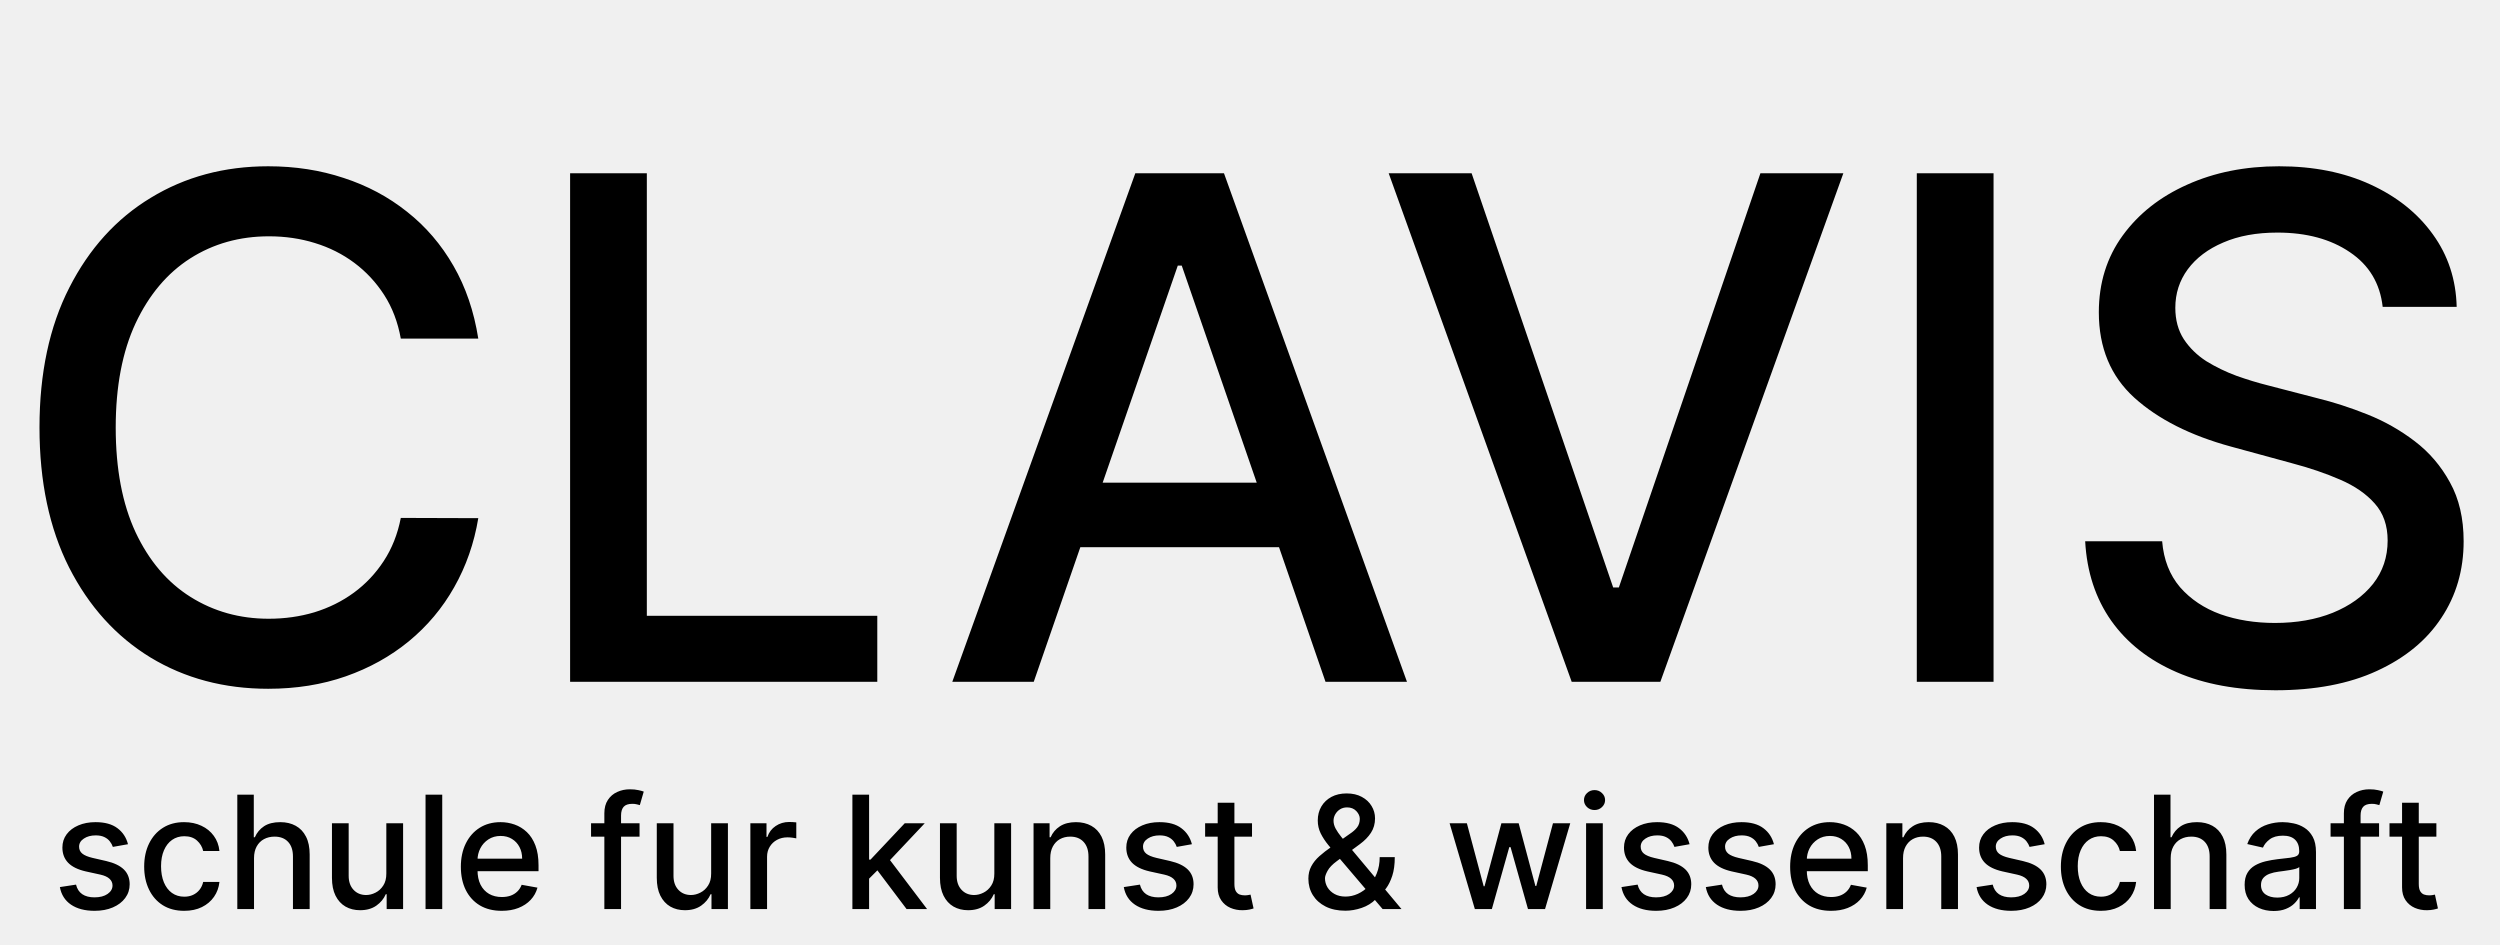
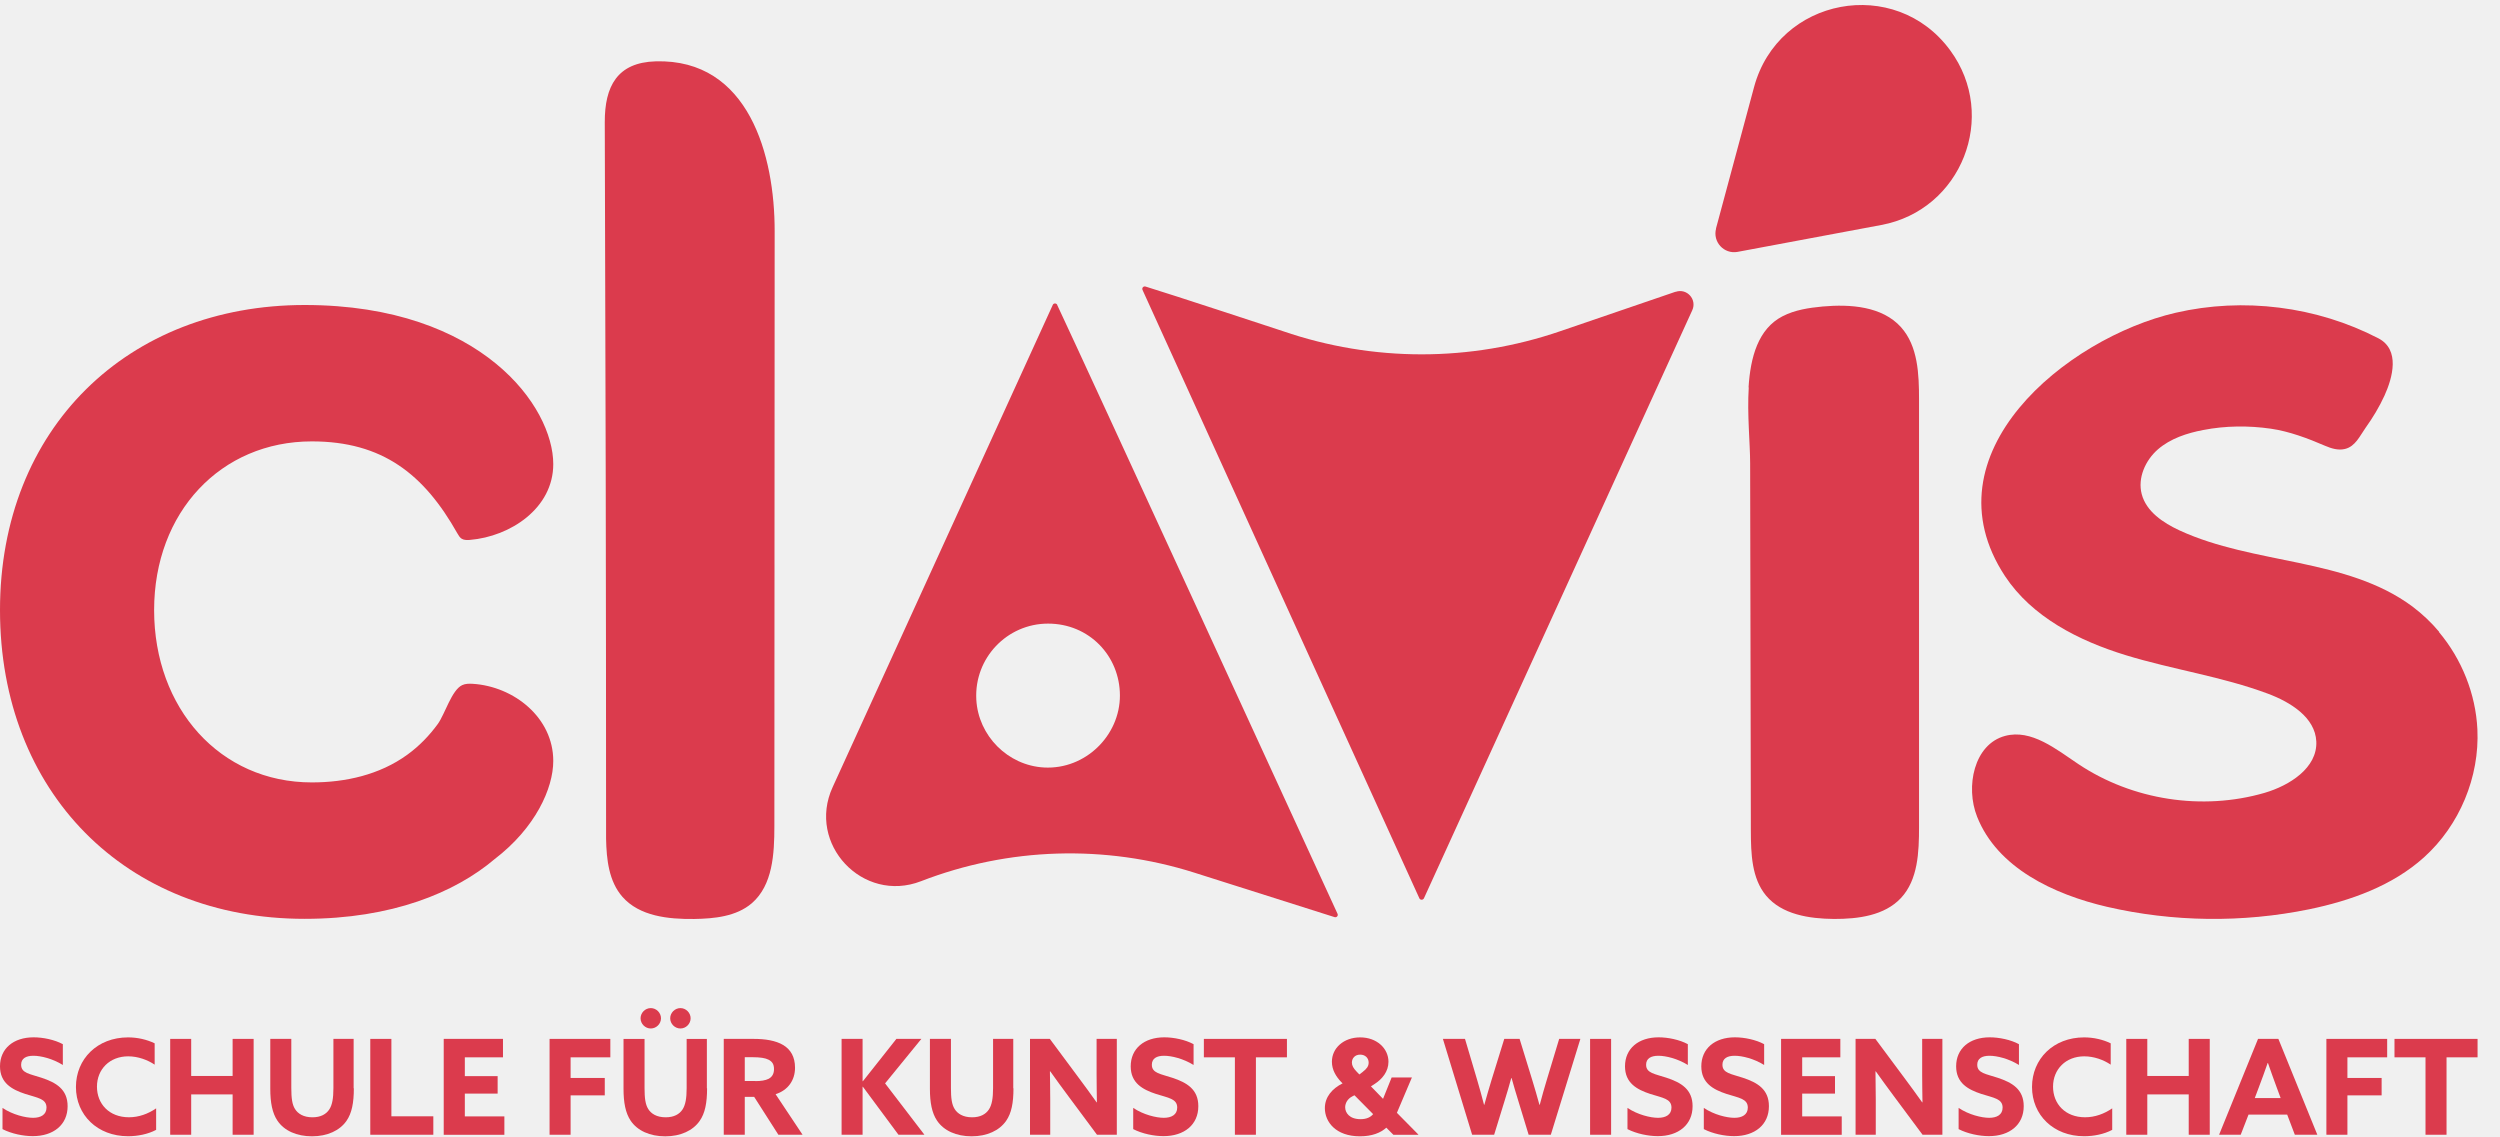
- <svg xmlns="http://www.w3.org/2000/svg" width="143" height="54" viewBox="0 0 143 54" fill="none">
-   <path d="M27.358 19.369H22.926C22.756 18.422 22.438 17.589 21.974 16.869C21.51 16.15 20.942 15.539 20.27 15.037C19.598 14.535 18.845 14.156 18.011 13.901C17.188 13.645 16.312 13.517 15.383 13.517C13.707 13.517 12.206 13.938 10.881 14.781C9.564 15.624 8.523 16.86 7.756 18.489C6.998 20.117 6.619 22.106 6.619 24.454C6.619 26.822 6.998 28.82 7.756 30.449C8.523 32.078 9.569 33.309 10.895 34.142C12.221 34.975 13.712 35.392 15.369 35.392C16.288 35.392 17.159 35.269 17.983 35.023C18.816 34.767 19.569 34.393 20.241 33.901C20.914 33.408 21.482 32.807 21.946 32.097C22.419 31.377 22.746 30.553 22.926 29.625L27.358 29.639C27.121 31.069 26.662 32.385 25.98 33.588C25.308 34.781 24.441 35.813 23.381 36.685C22.329 37.546 21.127 38.214 19.773 38.688C18.419 39.161 16.941 39.398 15.341 39.398C12.822 39.398 10.578 38.801 8.608 37.608C6.638 36.405 5.085 34.687 3.949 32.452C2.822 30.217 2.259 27.551 2.259 24.454C2.259 21.349 2.827 18.683 3.963 16.457C5.099 14.223 6.652 12.508 8.622 11.315C10.592 10.113 12.831 9.511 15.341 9.511C16.884 9.511 18.324 9.734 19.659 10.179C21.004 10.615 22.211 11.258 23.281 12.111C24.351 12.954 25.237 13.986 25.938 15.207C26.638 16.419 27.112 17.807 27.358 19.369ZM32.61 39V9.909H36.999V35.222H50.181V39H32.61ZM59.13 39H54.471L64.94 9.909H70.011L80.479 39H75.82L67.596 15.193H67.369L59.13 39ZM59.911 27.608H75.025V31.301H59.911V27.608ZM84.176 9.909L92.273 33.602H92.599L100.696 9.909H105.44L94.972 39H89.901L79.432 9.909H84.176ZM114.031 9.909V39H109.641V9.909H114.031ZM136.289 17.551C136.138 16.206 135.513 15.165 134.414 14.426C133.316 13.678 131.933 13.304 130.266 13.304C129.073 13.304 128.041 13.493 127.17 13.872C126.299 14.242 125.621 14.753 125.138 15.406C124.665 16.05 124.428 16.784 124.428 17.608C124.428 18.299 124.589 18.896 124.911 19.398C125.243 19.9 125.674 20.321 126.204 20.662C126.744 20.993 127.321 21.273 127.937 21.5C128.552 21.718 129.144 21.898 129.712 22.04L132.553 22.778C133.481 23.006 134.433 23.313 135.408 23.702C136.384 24.09 137.288 24.601 138.121 25.236C138.955 25.87 139.627 26.656 140.138 27.594C140.659 28.531 140.92 29.653 140.92 30.96C140.92 32.608 140.494 34.071 139.641 35.349C138.799 36.628 137.572 37.636 135.962 38.375C134.362 39.114 132.425 39.483 130.153 39.483C127.975 39.483 126.09 39.137 124.499 38.446C122.908 37.755 121.663 36.775 120.763 35.506C119.864 34.227 119.367 32.712 119.272 30.96H123.675C123.761 32.011 124.102 32.887 124.698 33.588C125.304 34.279 126.076 34.795 127.013 35.136C127.96 35.468 128.997 35.633 130.124 35.633C131.365 35.633 132.468 35.439 133.434 35.051C134.409 34.653 135.176 34.104 135.735 33.403C136.294 32.693 136.573 31.865 136.573 30.918C136.573 30.056 136.327 29.35 135.835 28.801C135.352 28.252 134.693 27.797 133.86 27.438C133.036 27.078 132.103 26.76 131.062 26.486L127.624 25.548C125.295 24.914 123.448 23.981 122.085 22.75C120.73 21.519 120.053 19.89 120.053 17.864C120.053 16.188 120.508 14.724 121.417 13.474C122.326 12.224 123.557 11.254 125.11 10.562C126.663 9.862 128.415 9.511 130.366 9.511C132.335 9.511 134.073 9.857 135.579 10.548C137.094 11.24 138.287 12.191 139.158 13.403C140.03 14.606 140.484 15.989 140.522 17.551H136.289Z" fill="black" />
-   <path d="M7.321 48.289L6.455 48.443C6.419 48.332 6.361 48.227 6.282 48.126C6.206 48.026 6.101 47.944 5.969 47.88C5.837 47.816 5.672 47.784 5.474 47.784C5.203 47.784 4.977 47.845 4.796 47.967C4.615 48.086 4.524 48.24 4.524 48.43C4.524 48.594 4.585 48.726 4.707 48.826C4.828 48.926 5.024 49.008 5.295 49.072L6.075 49.251C6.526 49.356 6.863 49.517 7.085 49.734C7.306 49.951 7.417 50.234 7.417 50.581C7.417 50.875 7.332 51.137 7.161 51.367C6.993 51.595 6.757 51.774 6.455 51.904C6.154 52.034 5.806 52.099 5.41 52.099C4.86 52.099 4.412 51.982 4.064 51.748C3.717 51.511 3.504 51.175 3.425 50.741L4.349 50.6C4.406 50.841 4.524 51.023 4.703 51.147C4.882 51.268 5.116 51.329 5.403 51.329C5.717 51.329 5.967 51.264 6.154 51.134C6.342 51.002 6.436 50.841 6.436 50.651C6.436 50.498 6.378 50.369 6.263 50.265C6.15 50.16 5.977 50.081 5.742 50.028L4.911 49.846C4.453 49.742 4.114 49.575 3.895 49.347C3.678 49.119 3.569 48.831 3.569 48.481C3.569 48.191 3.65 47.938 3.812 47.721C3.974 47.503 4.197 47.334 4.483 47.212C4.768 47.089 5.096 47.027 5.464 47.027C5.995 47.027 6.412 47.142 6.717 47.372C7.022 47.6 7.223 47.906 7.321 48.289ZM10.535 52.099C10.06 52.099 9.651 51.992 9.308 51.776C8.967 51.559 8.705 51.26 8.522 50.878C8.339 50.497 8.247 50.06 8.247 49.568C8.247 49.069 8.341 48.629 8.528 48.248C8.716 47.864 8.98 47.565 9.321 47.35C9.662 47.135 10.063 47.027 10.526 47.027C10.899 47.027 11.231 47.096 11.523 47.235C11.815 47.371 12.05 47.563 12.229 47.81C12.41 48.057 12.518 48.346 12.552 48.676H11.622C11.571 48.446 11.454 48.248 11.271 48.082C11.089 47.916 10.847 47.832 10.542 47.832C10.275 47.832 10.042 47.903 9.842 48.043C9.644 48.182 9.489 48.38 9.378 48.638C9.268 48.894 9.212 49.196 9.212 49.545C9.212 49.903 9.267 50.212 9.375 50.472C9.484 50.732 9.637 50.934 9.835 51.076C10.036 51.219 10.271 51.291 10.542 51.291C10.723 51.291 10.887 51.258 11.034 51.191C11.183 51.123 11.308 51.026 11.408 50.901C11.51 50.775 11.582 50.624 11.622 50.447H12.552C12.518 50.764 12.415 51.048 12.242 51.297C12.069 51.546 11.838 51.742 11.549 51.885C11.261 52.028 10.923 52.099 10.535 52.099ZM14.53 49.085V52H13.574V45.455H14.517V47.89H14.578C14.693 47.626 14.868 47.416 15.105 47.26C15.341 47.105 15.65 47.027 16.032 47.027C16.368 47.027 16.663 47.096 16.914 47.235C17.167 47.373 17.363 47.58 17.502 47.855C17.643 48.127 17.713 48.468 17.713 48.877V52H16.757V48.992C16.757 48.633 16.665 48.353 16.479 48.155C16.294 47.955 16.036 47.855 15.706 47.855C15.48 47.855 15.277 47.903 15.098 47.999C14.922 48.094 14.782 48.235 14.68 48.42C14.58 48.604 14.53 48.825 14.53 49.085ZM22.098 49.964V47.091H23.057V52H22.117V51.15H22.066C21.953 51.412 21.772 51.63 21.523 51.805C21.275 51.978 20.968 52.064 20.599 52.064C20.284 52.064 20.004 51.995 19.762 51.856C19.521 51.716 19.331 51.508 19.193 51.233C19.056 50.958 18.988 50.618 18.988 50.213V47.091H19.944V50.098C19.944 50.433 20.036 50.699 20.222 50.897C20.407 51.096 20.648 51.195 20.944 51.195C21.123 51.195 21.301 51.15 21.478 51.06C21.657 50.971 21.805 50.836 21.922 50.654C22.041 50.473 22.1 50.243 22.098 49.964ZM25.296 45.455V52H24.341V45.455H25.296ZM28.698 52.099C28.214 52.099 27.797 51.996 27.448 51.789C27.101 51.58 26.832 51.287 26.643 50.91C26.455 50.531 26.361 50.087 26.361 49.577C26.361 49.075 26.455 48.631 26.643 48.248C26.832 47.864 27.096 47.565 27.435 47.35C27.776 47.135 28.174 47.027 28.631 47.027C28.907 47.027 29.176 47.073 29.436 47.164C29.696 47.256 29.929 47.4 30.136 47.596C30.343 47.792 30.506 48.047 30.625 48.36C30.744 48.671 30.804 49.049 30.804 49.494V49.833H26.901V49.117H29.867C29.867 48.866 29.816 48.643 29.714 48.449C29.612 48.253 29.468 48.099 29.282 47.986C29.099 47.873 28.884 47.816 28.637 47.816C28.368 47.816 28.134 47.883 27.934 48.015C27.736 48.145 27.582 48.315 27.474 48.526C27.367 48.735 27.314 48.962 27.314 49.207V49.766C27.314 50.094 27.371 50.373 27.486 50.603C27.604 50.834 27.767 51.009 27.975 51.131C28.184 51.25 28.428 51.31 28.707 51.31C28.888 51.31 29.053 51.284 29.203 51.233C29.352 51.18 29.481 51.101 29.589 50.996C29.698 50.892 29.781 50.763 29.839 50.61L30.743 50.773C30.671 51.039 30.541 51.272 30.353 51.473C30.168 51.671 29.934 51.825 29.653 51.936C29.374 52.045 29.056 52.099 28.698 52.099ZM36.582 47.091V47.858H33.808V47.091H36.582ZM34.569 52V46.522C34.569 46.215 34.636 45.961 34.77 45.758C34.904 45.554 35.082 45.401 35.304 45.301C35.525 45.199 35.766 45.148 36.026 45.148C36.218 45.148 36.382 45.164 36.518 45.196C36.655 45.225 36.756 45.253 36.822 45.279L36.598 46.052C36.553 46.039 36.496 46.025 36.426 46.008C36.355 45.988 36.27 45.979 36.17 45.979C35.938 45.979 35.772 46.036 35.671 46.151C35.573 46.266 35.524 46.432 35.524 46.65V52H34.569ZM40.678 49.964V47.091H41.637V52H40.697V51.15H40.646C40.533 51.412 40.352 51.63 40.103 51.805C39.855 51.978 39.548 52.064 39.179 52.064C38.864 52.064 38.584 51.995 38.342 51.856C38.101 51.716 37.911 51.508 37.773 51.233C37.636 50.958 37.568 50.618 37.568 50.213V47.091H38.524V50.098C38.524 50.433 38.617 50.699 38.802 50.897C38.987 51.096 39.228 51.195 39.524 51.195C39.703 51.195 39.881 51.15 40.058 51.06C40.237 50.971 40.385 50.836 40.502 50.654C40.621 50.473 40.68 50.243 40.678 49.964ZM42.921 52V47.091H43.844V47.871H43.895C43.985 47.606 44.143 47.399 44.368 47.248C44.596 47.094 44.854 47.017 45.142 47.017C45.202 47.017 45.272 47.02 45.353 47.024C45.436 47.028 45.501 47.033 45.548 47.04V47.954C45.51 47.943 45.441 47.931 45.343 47.919C45.245 47.904 45.147 47.896 45.049 47.896C44.823 47.896 44.622 47.944 44.445 48.04C44.27 48.134 44.132 48.265 44.03 48.433C43.928 48.599 43.876 48.789 43.876 49.002V52H42.921ZM49.636 50.335L49.629 49.168H49.795L51.751 47.091H52.895L50.665 49.456H50.514L49.636 50.335ZM48.757 52V45.455H49.712V52H48.757ZM51.857 52L50.099 49.667L50.757 48.999L53.03 52H51.857ZM56.876 49.964V47.091H57.835V52H56.895V51.15H56.844C56.731 51.412 56.55 51.63 56.301 51.805C56.054 51.978 55.746 52.064 55.377 52.064C55.062 52.064 54.783 51.995 54.54 51.856C54.299 51.716 54.109 51.508 53.971 51.233C53.835 50.958 53.766 50.618 53.766 50.213V47.091H54.722V50.098C54.722 50.433 54.815 50.699 55 50.897C55.185 51.096 55.426 51.195 55.722 51.195C55.901 51.195 56.079 51.15 56.256 51.06C56.435 50.971 56.583 50.836 56.7 50.654C56.82 50.473 56.878 50.243 56.876 49.964ZM60.075 49.085V52H59.119V47.091H60.036V47.89H60.097C60.21 47.63 60.387 47.421 60.627 47.264C60.87 47.106 61.176 47.027 61.545 47.027C61.879 47.027 62.172 47.097 62.424 47.238C62.675 47.376 62.87 47.583 63.008 47.858C63.147 48.133 63.216 48.473 63.216 48.877V52H62.261V48.992C62.261 48.637 62.168 48.359 61.983 48.158C61.797 47.956 61.543 47.855 61.219 47.855C60.997 47.855 60.8 47.903 60.627 47.999C60.457 48.094 60.322 48.235 60.222 48.42C60.124 48.604 60.075 48.825 60.075 49.085ZM68.177 48.289L67.31 48.443C67.274 48.332 67.217 48.227 67.138 48.126C67.061 48.026 66.957 47.944 66.825 47.88C66.692 47.816 66.527 47.784 66.329 47.784C66.059 47.784 65.833 47.845 65.652 47.967C65.471 48.086 65.38 48.24 65.38 48.43C65.38 48.594 65.441 48.726 65.562 48.826C65.684 48.926 65.88 49.008 66.15 49.072L66.93 49.251C67.382 49.356 67.718 49.517 67.94 49.734C68.162 49.951 68.272 50.234 68.272 50.581C68.272 50.875 68.187 51.137 68.017 51.367C67.848 51.595 67.613 51.774 67.31 51.904C67.01 52.034 66.662 52.099 66.265 52.099C65.716 52.099 65.267 51.982 64.92 51.748C64.572 51.511 64.359 51.175 64.281 50.741L65.204 50.6C65.262 50.841 65.38 51.023 65.559 51.147C65.738 51.268 65.971 51.329 66.259 51.329C66.572 51.329 66.822 51.264 67.01 51.134C67.197 51.002 67.291 50.841 67.291 50.651C67.291 50.498 67.234 50.369 67.119 50.265C67.006 50.16 66.832 50.081 66.598 50.028L65.767 49.846C65.309 49.742 64.97 49.575 64.75 49.347C64.533 49.119 64.424 48.831 64.424 48.481C64.424 48.191 64.505 47.938 64.667 47.721C64.829 47.503 65.053 47.334 65.338 47.212C65.624 47.089 65.951 47.027 66.32 47.027C66.85 47.027 67.268 47.142 67.572 47.372C67.877 47.6 68.079 47.906 68.177 48.289ZM71.615 47.091V47.858H68.933V47.091H71.615ZM69.652 45.915H70.608V50.559C70.608 50.744 70.636 50.883 70.691 50.977C70.746 51.069 70.818 51.132 70.905 51.166C70.995 51.198 71.091 51.214 71.196 51.214C71.273 51.214 71.34 51.209 71.397 51.198C71.455 51.187 71.5 51.179 71.531 51.172L71.704 51.962C71.649 51.983 71.57 52.004 71.468 52.026C71.365 52.049 71.237 52.062 71.084 52.064C70.833 52.068 70.598 52.023 70.381 51.93C70.164 51.836 69.988 51.691 69.854 51.495C69.719 51.299 69.652 51.053 69.652 50.757V45.915ZM76.958 52.093C76.519 52.093 76.141 52.013 75.824 51.853C75.508 51.693 75.266 51.476 75.095 51.201C74.925 50.924 74.839 50.611 74.839 50.261C74.839 49.995 74.895 49.758 75.006 49.552C75.116 49.343 75.271 49.15 75.469 48.973C75.667 48.797 75.896 48.619 76.156 48.44L77.211 47.695C77.39 47.578 77.529 47.454 77.629 47.324C77.73 47.192 77.78 47.029 77.78 46.835C77.78 46.682 77.714 46.535 77.582 46.394C77.45 46.254 77.273 46.183 77.051 46.183C76.898 46.183 76.762 46.221 76.645 46.295C76.53 46.37 76.439 46.466 76.374 46.583C76.31 46.698 76.278 46.819 76.278 46.947C76.278 47.096 76.318 47.246 76.399 47.398C76.482 47.549 76.589 47.706 76.719 47.867C76.849 48.027 76.985 48.194 77.128 48.366L80.167 52H79.087L76.572 49.044C76.361 48.794 76.165 48.56 75.984 48.341C75.802 48.119 75.656 47.895 75.543 47.669C75.432 47.441 75.376 47.195 75.376 46.931C75.376 46.631 75.445 46.364 75.581 46.132C75.719 45.898 75.912 45.715 76.159 45.582C76.406 45.45 76.696 45.384 77.029 45.384C77.365 45.384 77.654 45.45 77.895 45.582C78.138 45.712 78.324 45.886 78.454 46.103C78.586 46.319 78.652 46.554 78.652 46.81C78.652 47.121 78.575 47.396 78.419 47.634C78.266 47.871 78.053 48.088 77.783 48.286L76.469 49.255C76.214 49.442 76.036 49.627 75.936 49.811C75.838 49.992 75.789 50.133 75.789 50.236C75.789 50.423 75.837 50.597 75.932 50.757C76.031 50.916 76.167 51.044 76.341 51.14C76.518 51.236 76.725 51.284 76.962 51.284C77.204 51.284 77.441 51.232 77.671 51.127C77.903 51.021 78.113 50.869 78.301 50.67C78.49 50.472 78.641 50.235 78.751 49.958C78.862 49.681 78.918 49.371 78.918 49.028H79.781C79.781 49.45 79.733 49.806 79.637 50.098C79.541 50.388 79.425 50.625 79.288 50.808C79.154 50.989 79.027 51.131 78.908 51.233C78.87 51.267 78.833 51.301 78.799 51.335C78.765 51.369 78.729 51.403 78.691 51.438C78.469 51.661 78.201 51.826 77.885 51.933C77.572 52.039 77.263 52.093 76.958 52.093ZM84.362 52L82.917 47.091H83.905L84.867 50.696H84.915L85.88 47.091H86.868L87.826 50.68H87.874L88.83 47.091H89.818L88.376 52H87.401L86.404 48.456H86.331L85.334 52H84.362ZM90.724 52V47.091H91.68V52H90.724ZM91.207 46.334C91.041 46.334 90.898 46.278 90.779 46.167C90.662 46.054 90.603 45.92 90.603 45.765C90.603 45.607 90.662 45.473 90.779 45.362C90.898 45.249 91.041 45.193 91.207 45.193C91.373 45.193 91.515 45.249 91.632 45.362C91.751 45.473 91.811 45.607 91.811 45.765C91.811 45.92 91.751 46.054 91.632 46.167C91.515 46.278 91.373 46.334 91.207 46.334ZM96.644 48.289L95.778 48.443C95.742 48.332 95.684 48.227 95.606 48.126C95.529 48.026 95.424 47.944 95.292 47.88C95.16 47.816 94.995 47.784 94.797 47.784C94.526 47.784 94.3 47.845 94.119 47.967C93.938 48.086 93.848 48.24 93.848 48.43C93.848 48.594 93.909 48.726 94.03 48.826C94.151 48.926 94.347 49.008 94.618 49.072L95.398 49.251C95.85 49.356 96.186 49.517 96.408 49.734C96.629 49.951 96.74 50.234 96.74 50.581C96.74 50.875 96.655 51.137 96.484 51.367C96.316 51.595 96.081 51.774 95.778 51.904C95.478 52.034 95.129 52.099 94.733 52.099C94.183 52.099 93.735 51.982 93.388 51.748C93.04 51.511 92.827 51.175 92.748 50.741L93.672 50.6C93.73 50.841 93.848 51.023 94.027 51.147C94.206 51.268 94.439 51.329 94.727 51.329C95.04 51.329 95.29 51.264 95.478 51.134C95.665 51.002 95.759 50.841 95.759 50.651C95.759 50.498 95.701 50.369 95.586 50.265C95.474 50.16 95.3 50.081 95.065 50.028L94.234 49.846C93.776 49.742 93.438 49.575 93.218 49.347C93.001 49.119 92.892 48.831 92.892 48.481C92.892 48.191 92.973 47.938 93.135 47.721C93.297 47.503 93.521 47.334 93.806 47.212C94.092 47.089 94.419 47.027 94.787 47.027C95.318 47.027 95.736 47.142 96.04 47.372C96.345 47.6 96.546 47.906 96.644 48.289ZM101.469 48.289L100.603 48.443C100.567 48.332 100.51 48.227 100.431 48.126C100.354 48.026 100.25 47.944 100.118 47.88C99.985 47.816 99.82 47.784 99.622 47.784C99.352 47.784 99.126 47.845 98.945 47.967C98.763 48.086 98.673 48.24 98.673 48.43C98.673 48.594 98.734 48.726 98.855 48.826C98.977 48.926 99.173 49.008 99.443 49.072L100.223 49.251C100.675 49.356 101.011 49.517 101.233 49.734C101.455 49.951 101.565 50.234 101.565 50.581C101.565 50.875 101.48 51.137 101.31 51.367C101.141 51.595 100.906 51.774 100.603 51.904C100.303 52.034 99.954 52.099 99.558 52.099C99.008 52.099 98.56 51.982 98.213 51.748C97.865 51.511 97.652 51.175 97.573 50.741L98.497 50.6C98.555 50.841 98.673 51.023 98.852 51.147C99.031 51.268 99.264 51.329 99.552 51.329C99.865 51.329 100.115 51.264 100.303 51.134C100.49 51.002 100.584 50.841 100.584 50.651C100.584 50.498 100.527 50.369 100.412 50.265C100.299 50.16 100.125 50.081 99.891 50.028L99.06 49.846C98.602 49.742 98.263 49.575 98.043 49.347C97.826 49.119 97.717 48.831 97.717 48.481C97.717 48.191 97.798 47.938 97.96 47.721C98.122 47.503 98.346 47.334 98.631 47.212C98.917 47.089 99.244 47.027 99.613 47.027C100.143 47.027 100.561 47.142 100.865 47.372C101.17 47.6 101.371 47.906 101.469 48.289ZM104.732 52.099C104.248 52.099 103.832 51.996 103.482 51.789C103.135 51.58 102.866 51.287 102.677 50.91C102.489 50.531 102.396 50.087 102.396 49.577C102.396 49.075 102.489 48.631 102.677 48.248C102.866 47.864 103.131 47.565 103.469 47.35C103.81 47.135 104.209 47.027 104.665 47.027C104.942 47.027 105.21 47.073 105.47 47.164C105.73 47.256 105.963 47.4 106.17 47.596C106.377 47.792 106.54 48.047 106.659 48.36C106.778 48.671 106.838 49.049 106.838 49.494V49.833H102.936V49.117H105.902C105.902 48.866 105.85 48.643 105.748 48.449C105.646 48.253 105.502 48.099 105.317 47.986C105.133 47.873 104.918 47.816 104.671 47.816C104.403 47.816 104.168 47.883 103.968 48.015C103.77 48.145 103.616 48.315 103.508 48.526C103.401 48.735 103.348 48.962 103.348 49.207V49.766C103.348 50.094 103.405 50.373 103.521 50.603C103.638 50.834 103.801 51.009 104.009 51.131C104.218 51.25 104.462 51.31 104.741 51.31C104.922 51.31 105.088 51.284 105.237 51.233C105.386 51.18 105.515 51.101 105.623 50.996C105.732 50.892 105.815 50.763 105.873 50.61L106.777 50.773C106.705 51.039 106.575 51.272 106.387 51.473C106.202 51.671 105.969 51.825 105.687 51.936C105.408 52.045 105.09 52.099 104.732 52.099ZM108.854 49.085V52H107.898V47.091H108.816V47.89H108.876C108.989 47.63 109.166 47.421 109.407 47.264C109.65 47.106 109.955 47.027 110.324 47.027C110.659 47.027 110.952 47.097 111.203 47.238C111.454 47.376 111.649 47.583 111.788 47.858C111.926 48.133 111.996 48.473 111.996 48.877V52H111.04V48.992C111.04 48.637 110.947 48.359 110.762 48.158C110.577 47.956 110.322 47.855 109.998 47.855C109.776 47.855 109.579 47.903 109.407 47.999C109.236 48.094 109.101 48.235 109.001 48.42C108.903 48.604 108.854 48.825 108.854 49.085ZM116.956 48.289L116.09 48.443C116.053 48.332 115.996 48.227 115.917 48.126C115.84 48.026 115.736 47.944 115.604 47.88C115.472 47.816 115.307 47.784 115.108 47.784C114.838 47.784 114.612 47.845 114.431 47.967C114.25 48.086 114.159 48.24 114.159 48.43C114.159 48.594 114.22 48.726 114.341 48.826C114.463 48.926 114.659 49.008 114.93 49.072L115.709 49.251C116.161 49.356 116.498 49.517 116.719 49.734C116.941 49.951 117.052 50.234 117.052 50.581C117.052 50.875 116.966 51.137 116.796 51.367C116.628 51.595 116.392 51.774 116.09 51.904C115.789 52.034 115.441 52.099 115.045 52.099C114.495 52.099 114.046 51.982 113.699 51.748C113.352 51.511 113.139 51.175 113.06 50.741L113.983 50.6C114.041 50.841 114.159 51.023 114.338 51.147C114.517 51.268 114.751 51.329 115.038 51.329C115.351 51.329 115.602 51.264 115.789 51.134C115.977 51.002 116.07 50.841 116.07 50.651C116.07 50.498 116.013 50.369 115.898 50.265C115.785 50.16 115.611 50.081 115.377 50.028L114.546 49.846C114.088 49.742 113.749 49.575 113.53 49.347C113.312 49.119 113.204 48.831 113.204 48.481C113.204 48.191 113.285 47.938 113.447 47.721C113.608 47.503 113.832 47.334 114.118 47.212C114.403 47.089 114.73 47.027 115.099 47.027C115.629 47.027 116.047 47.142 116.352 47.372C116.656 47.6 116.858 47.906 116.956 48.289ZM120.17 52.099C119.695 52.099 119.286 51.992 118.943 51.776C118.602 51.559 118.34 51.26 118.157 50.878C117.973 50.497 117.882 50.06 117.882 49.568C117.882 49.069 117.976 48.629 118.163 48.248C118.351 47.864 118.615 47.565 118.956 47.35C119.297 47.135 119.698 47.027 120.161 47.027C120.533 47.027 120.866 47.096 121.158 47.235C121.45 47.371 121.685 47.563 121.864 47.81C122.045 48.057 122.153 48.346 122.187 48.676H121.257C121.206 48.446 121.089 48.248 120.905 48.082C120.724 47.916 120.481 47.832 120.177 47.832C119.91 47.832 119.677 47.903 119.477 48.043C119.278 48.182 119.124 48.38 119.013 48.638C118.902 48.894 118.847 49.196 118.847 49.545C118.847 49.903 118.901 50.212 119.01 50.472C119.119 50.732 119.272 50.934 119.47 51.076C119.671 51.219 119.906 51.291 120.177 51.291C120.358 51.291 120.522 51.258 120.669 51.191C120.818 51.123 120.943 51.026 121.043 50.901C121.145 50.775 121.216 50.624 121.257 50.447H122.187C122.153 50.764 122.049 51.048 121.877 51.297C121.704 51.546 121.473 51.742 121.183 51.885C120.896 52.028 120.558 52.099 120.17 52.099ZM124.164 49.085V52H123.209V45.455H124.152V47.89H124.212C124.327 47.626 124.503 47.416 124.74 47.26C124.976 47.105 125.285 47.027 125.667 47.027C126.003 47.027 126.297 47.096 126.549 47.235C126.802 47.373 126.998 47.58 127.137 47.855C127.277 48.127 127.348 48.468 127.348 48.877V52H126.392V48.992C126.392 48.633 126.299 48.353 126.114 48.155C125.929 47.955 125.671 47.855 125.341 47.855C125.115 47.855 124.912 47.903 124.733 47.999C124.556 48.094 124.417 48.235 124.315 48.42C124.214 48.604 124.164 48.825 124.164 49.085ZM130.051 52.109C129.74 52.109 129.459 52.051 129.208 51.936C128.956 51.819 128.757 51.65 128.61 51.428C128.465 51.206 128.393 50.935 128.393 50.613C128.393 50.336 128.446 50.108 128.553 49.929C128.659 49.75 128.803 49.608 128.984 49.504C129.165 49.4 129.368 49.321 129.591 49.267C129.815 49.214 130.043 49.174 130.275 49.146C130.569 49.112 130.808 49.084 130.991 49.063C131.174 49.039 131.308 49.002 131.391 48.951C131.474 48.9 131.515 48.817 131.515 48.702V48.679C131.515 48.4 131.436 48.184 131.279 48.031C131.123 47.877 130.891 47.8 130.582 47.8C130.26 47.8 130.007 47.872 129.821 48.015C129.638 48.155 129.511 48.312 129.441 48.484L128.543 48.28C128.65 47.981 128.805 47.741 129.01 47.557C129.216 47.372 129.454 47.238 129.722 47.155C129.991 47.07 130.273 47.027 130.569 47.027C130.765 47.027 130.973 47.05 131.192 47.097C131.414 47.142 131.621 47.225 131.812 47.347C132.006 47.468 132.165 47.642 132.289 47.867C132.412 48.091 132.474 48.382 132.474 48.74V52H131.541V51.329H131.502C131.441 51.452 131.348 51.574 131.224 51.693C131.101 51.812 130.942 51.912 130.748 51.99C130.554 52.069 130.322 52.109 130.051 52.109ZM130.259 51.342C130.523 51.342 130.749 51.289 130.937 51.185C131.126 51.081 131.27 50.944 131.368 50.776C131.468 50.605 131.518 50.423 131.518 50.229V49.597C131.484 49.631 131.418 49.663 131.32 49.693C131.224 49.72 131.115 49.745 130.991 49.766C130.868 49.785 130.747 49.803 130.63 49.82C130.513 49.835 130.415 49.848 130.336 49.859C130.151 49.882 129.981 49.922 129.828 49.977C129.676 50.032 129.555 50.112 129.463 50.217C129.374 50.319 129.329 50.455 129.329 50.626C129.329 50.862 129.417 51.041 129.591 51.163C129.766 51.282 129.989 51.342 130.259 51.342ZM136.083 47.091V47.858H133.309V47.091H136.083ZM134.07 52V46.522C134.07 46.215 134.137 45.961 134.271 45.758C134.405 45.554 134.583 45.401 134.805 45.301C135.026 45.199 135.267 45.148 135.527 45.148C135.719 45.148 135.883 45.164 136.019 45.196C136.156 45.225 136.257 45.253 136.323 45.279L136.099 46.052C136.054 46.039 135.997 46.025 135.927 46.008C135.856 45.988 135.771 45.979 135.671 45.979C135.439 45.979 135.272 46.036 135.172 46.151C135.074 46.266 135.025 46.432 135.025 46.65V52H134.07ZM139.361 47.091V47.858H136.679V47.091H139.361ZM137.398 45.915H138.354V50.559C138.354 50.744 138.382 50.883 138.437 50.977C138.492 51.069 138.564 51.132 138.651 51.166C138.741 51.198 138.838 51.214 138.942 51.214C139.019 51.214 139.086 51.209 139.143 51.198C139.201 51.187 139.246 51.179 139.278 51.172L139.45 51.962C139.395 51.983 139.316 52.004 139.214 52.026C139.111 52.049 138.984 52.062 138.83 52.064C138.579 52.068 138.344 52.023 138.127 51.93C137.91 51.836 137.734 51.691 137.6 51.495C137.465 51.299 137.398 51.053 137.398 50.757V45.915Z" fill="black" />
+ <svg xmlns="http://www.w3.org/2000/svg" width="88" height="40" viewBox="0 0 88 40" fill="none">
+   <g clip-path="url(#clip0_10_6)">
+     <path d="M60.403 8.042L61.743 3.065C62.594 -0.093 66.714 -0.867 68.648 1.773C70.348 4.089 69.046 7.391 66.225 7.919L61.163 8.866C60.684 8.954 60.28 8.514 60.406 8.046" fill="#DB3B4D" />
+     <path d="M21.334 29.511C21.334 29.402 21.334 29.293 21.334 29.187C21.334 21.105 21.316 12.389 21.288 4.306C21.284 3.039 21.724 2.198 23.082 2.159C26.361 2.068 27.272 5.479 27.268 8.136C27.268 15.032 27.261 22.185 27.258 29.081C27.258 30.053 27.201 31.155 26.466 31.792C25.921 32.26 25.15 32.337 24.433 32.348C23.525 32.359 22.512 32.253 21.911 31.57C21.432 31.024 21.348 30.257 21.334 29.518" fill="#DB3B4D" />
+     <path d="M61.549 13.637C61.615 12.574 61.886 11.574 62.748 11.131C63.181 10.909 63.67 10.835 64.155 10.789C65.137 10.701 66.252 10.782 66.913 11.514C67.515 12.183 67.55 13.172 67.55 14.07C67.55 18.878 67.55 24.3 67.55 29.108C67.55 29.992 67.515 30.967 66.913 31.611C66.333 32.231 65.404 32.35 64.556 32.347C63.684 32.34 62.72 32.192 62.164 31.523C61.658 30.914 61.633 30.048 61.63 29.256C61.622 25.145 61.615 20.42 61.605 16.309C61.605 15.598 61.496 14.591 61.556 13.637" fill="#DB3B4D" />
+     <path d="M85.857 22.239C85.579 21.908 85.266 21.613 84.921 21.352C82.596 19.624 79.349 19.884 76.718 18.67C76.141 18.402 75.55 18.008 75.388 17.392C75.24 16.825 75.514 16.206 75.958 15.818C76.401 15.435 76.981 15.245 77.555 15.136C78.339 14.984 79.145 14.977 79.933 15.09C80.587 15.185 81.238 15.431 81.843 15.692C82.065 15.787 82.308 15.861 82.54 15.804C82.906 15.72 83.067 15.343 83.264 15.065C83.521 14.706 83.753 14.322 83.936 13.921C84.221 13.291 84.492 12.309 83.718 11.908C81.544 10.781 78.966 10.457 76.58 11.01C72.743 11.897 67.74 15.97 70.576 20.279C71.529 21.722 73.175 22.556 74.829 23.063C76.482 23.57 78.213 23.813 79.831 24.418C80.623 24.714 81.495 25.252 81.534 26.101C81.576 27.027 80.598 27.65 79.708 27.91C77.52 28.544 75.061 28.164 73.165 26.9C72.37 26.368 71.504 25.657 70.579 25.904C69.485 26.196 69.175 27.692 69.594 28.748C70.305 30.547 72.289 31.483 74.167 31.92C76.493 32.458 78.937 32.486 81.277 32.008C82.744 31.705 84.214 31.18 85.326 30.177C86.575 29.051 87.285 27.351 87.204 25.671C87.144 24.422 86.652 23.2 85.85 22.246" fill="#DB3B4D" />
+     <path d="M10.726 10.736C13.882 10.736 16.07 11.662 17.456 12.799C18.845 13.936 19.475 15.326 19.475 16.336C19.475 17.892 17.966 18.885 16.541 19.005C16.443 19.012 16.341 19.015 16.256 18.966C16.186 18.924 16.14 18.846 16.098 18.772C14.927 16.695 13.467 15.537 10.976 15.537C7.778 15.537 5.425 18.023 5.425 21.476C5.425 24.929 7.74 27.541 10.976 27.541C12.162 27.541 13.358 27.274 14.332 26.57C14.751 26.267 15.11 25.897 15.412 25.482C15.665 25.13 15.898 24.289 16.27 24.116C16.383 24.063 16.513 24.063 16.64 24.07C18.096 24.162 19.475 25.264 19.475 26.784C19.475 27.752 18.845 29.143 17.414 30.238C16.024 31.417 13.797 32.343 10.726 32.343C4.415 32.346 0 27.879 0 21.476C0 15.073 4.5 10.736 10.726 10.736Z" fill="#DB3B4D" />
+     <path d="M58.981 10.269L54.918 11.659C51.755 12.744 48.325 12.744 45.166 11.659C45.166 11.659 41.227 10.361 40.322 10.086C40.249 10.065 40.185 10.135 40.217 10.206C41.089 12.131 49.075 29.669 49.961 31.619C49.993 31.689 50.091 31.686 50.123 31.619L59.568 10.92C59.741 10.54 59.378 10.135 58.981 10.273V10.269Z" fill="#DB3B4D" />
+     <path d="M37.216 10.732C37.184 10.665 37.086 10.665 37.058 10.732L29.308 27.71C28.393 29.709 30.37 31.811 32.418 31.019C35.499 29.825 38.897 29.72 42.046 30.719L46.974 32.282C47.048 32.307 47.115 32.233 47.08 32.163C46.172 30.184 38.113 12.643 37.212 10.732H37.216ZM36.755 27.016C35.478 26.949 34.433 25.9 34.366 24.622C34.289 23.161 35.45 21.951 36.892 21.951C38.334 21.951 39.421 23.084 39.421 24.485C39.421 25.886 38.211 27.093 36.751 27.016H36.755Z" fill="#DB3B4D" />
+     <path d="M0.088 38.998C0.447 39.239 0.897 39.347 1.166 39.347C1.434 39.347 1.637 39.239 1.637 38.987C1.637 38.673 1.319 38.645 0.887 38.506C0.419 38.352 0 38.122 0 37.536C0 36.908 0.475 36.514 1.183 36.514C1.515 36.514 1.919 36.597 2.212 36.755V37.487C1.853 37.264 1.438 37.163 1.176 37.163C0.914 37.163 0.744 37.257 0.744 37.48C0.744 37.777 1.054 37.801 1.462 37.937C1.972 38.105 2.38 38.342 2.38 38.938C2.38 39.594 1.881 39.992 1.155 39.992C0.82 39.992 0.405 39.908 0.088 39.745V38.995V38.998Z" fill="#DB3B4D" />
+     <path d="M5.496 39.771C5.206 39.925 4.843 39.995 4.509 39.995C3.424 39.995 2.673 39.245 2.673 38.261C2.673 37.277 3.424 36.516 4.509 36.516C4.85 36.516 5.178 36.596 5.444 36.725V37.476C5.196 37.308 4.857 37.183 4.512 37.183C3.86 37.183 3.413 37.64 3.413 38.25C3.413 38.861 3.846 39.328 4.54 39.328C4.889 39.328 5.217 39.206 5.496 39.014V39.768V39.771Z" fill="#DB3B4D" />
+     <path d="M5.991 36.569H6.73V37.874H8.188V36.569H8.928V39.943H8.188V38.523H6.73V39.943H5.991V36.569Z" fill="#DB3B4D" />
+     <path d="M12.455 38.31C12.455 38.819 12.385 39.185 12.194 39.458C11.956 39.796 11.524 39.998 10.983 39.998C10.442 39.998 10.002 39.8 9.765 39.447C9.584 39.179 9.514 38.809 9.514 38.327V36.569H10.254V38.299C10.254 38.659 10.285 38.879 10.383 39.035C10.484 39.199 10.679 39.329 10.997 39.329C11.29 39.329 11.482 39.22 11.593 39.049C11.695 38.892 11.736 38.659 11.736 38.303V36.569H12.448V38.306L12.455 38.31Z" fill="#DB3B4D" />
+     <path d="M13.037 36.569H13.777V39.294H15.253V39.943H13.034V36.569H13.037Z" fill="#DB3B4D" />
+     <path d="M15.623 36.569H17.705V37.218H16.362V37.881H17.517V38.495H16.362V39.297H17.754V39.946H15.619V36.572L15.623 36.569Z" fill="#DB3B4D" />
+     <path d="M19.345 36.569H21.484V37.218H20.085V37.944H21.288V38.557H20.085V39.943H19.345V36.569Z" fill="#DB3B4D" />
+     <path d="M24.889 38.311C24.889 38.82 24.819 39.186 24.627 39.458C24.39 39.797 23.958 39.999 23.417 39.999C22.876 39.999 22.436 39.8 22.199 39.448C22.018 39.179 21.948 38.81 21.948 38.328V36.57H22.688V38.3C22.688 38.66 22.719 38.879 22.817 39.036C22.918 39.2 23.113 39.329 23.431 39.329C23.724 39.329 23.916 39.221 24.027 39.05C24.128 38.893 24.17 38.66 24.17 38.304V36.57H24.882V38.307L24.889 38.311ZM22.548 35.844C22.548 35.649 22.712 35.485 22.907 35.485C23.103 35.485 23.267 35.649 23.267 35.844C23.267 36.039 23.103 36.203 22.907 36.203C22.712 36.203 22.548 36.039 22.548 35.844ZM23.591 35.844C23.591 35.649 23.755 35.485 23.951 35.485C24.146 35.485 24.31 35.649 24.31 35.844C24.31 36.039 24.146 36.203 23.951 36.203C23.755 36.203 23.591 36.039 23.591 35.844Z" fill="#DB3B4D" />
+     <path d="M25.473 36.569H26.53C26.931 36.569 27.308 36.625 27.58 36.792C27.828 36.946 27.985 37.197 27.985 37.584C27.985 38.017 27.747 38.373 27.301 38.516L28.25 39.943H27.399L26.547 38.61H26.216V39.943H25.476V36.569H25.473ZM26.586 38.055C26.785 38.055 26.941 38.031 27.053 37.975C27.179 37.909 27.245 37.797 27.245 37.633C27.245 37.469 27.189 37.371 27.053 37.301C26.938 37.242 26.756 37.214 26.498 37.214H26.216V38.052H26.589L26.586 38.055Z" fill="#DB3B4D" />
+     <path d="M29.624 36.569H30.363V38.059H30.374L31.553 36.569H32.432L31.155 38.135L32.54 39.943H31.626L30.374 38.254H30.363V39.943H29.624V36.569Z" fill="#DB3B4D" />
+     <path d="M35.674 38.31C35.674 38.819 35.605 39.185 35.413 39.458C35.175 39.796 34.743 39.998 34.202 39.998C33.661 39.998 33.222 39.8 32.984 39.447C32.803 39.179 32.733 38.809 32.733 38.327V36.569H33.473V38.299C33.473 38.659 33.504 38.879 33.602 39.035C33.703 39.199 33.898 39.329 34.216 39.329C34.509 39.329 34.701 39.22 34.812 39.049C34.914 38.892 34.956 38.659 34.956 38.303V36.569H35.667V38.306L35.674 38.31Z" fill="#DB3B4D" />
+     <path d="M37.603 38.582C37.383 38.289 37.177 38.003 36.968 37.71H36.957C36.961 38.034 36.968 38.362 36.968 38.69V39.943H36.256V36.569H36.954L37.965 37.93C38.185 38.223 38.391 38.509 38.6 38.802H38.611C38.607 38.477 38.6 38.149 38.6 37.821V36.569H39.312V39.943H38.614L37.603 38.582Z" fill="#DB3B4D" />
+     <path d="M39.889 38.998C40.248 39.239 40.698 39.347 40.967 39.347C41.235 39.347 41.438 39.239 41.438 38.987C41.438 38.673 41.12 38.645 40.688 38.506C40.22 38.352 39.801 38.122 39.801 37.536C39.801 36.908 40.276 36.514 40.984 36.514C41.316 36.514 41.72 36.597 42.014 36.755V37.487C41.654 37.264 41.239 37.163 40.977 37.163C40.715 37.163 40.545 37.257 40.545 37.48C40.545 37.777 40.855 37.801 41.263 37.937C41.773 38.105 42.181 38.342 42.181 38.938C42.181 39.594 41.682 39.992 40.956 39.992C40.621 39.992 40.206 39.908 39.889 39.745V38.995V38.998Z" fill="#DB3B4D" />
+     <path d="M43.468 37.218H42.376V36.569H45.3V37.218H44.208V39.943H43.468V37.218Z" fill="#DB3B4D" />
+     <path d="M49.701 37.922L49.171 39.171L49.925 39.935V39.946H49.049L48.798 39.694C48.599 39.876 48.295 39.998 47.87 39.998C47.018 39.998 46.635 39.489 46.635 39.007C46.635 38.61 46.896 38.316 47.259 38.135L47.217 38.093C47.032 37.901 46.883 37.664 46.883 37.374C46.883 36.893 47.294 36.516 47.88 36.516C48.466 36.516 48.874 36.907 48.874 37.374C48.874 37.72 48.651 37.985 48.393 38.152L48.257 38.24L48.683 38.679L48.986 37.926H49.705L49.701 37.922ZM47.615 38.585C47.42 38.679 47.35 38.847 47.35 38.976C47.35 39.168 47.5 39.395 47.891 39.395C48.103 39.395 48.246 39.325 48.334 39.217L47.678 38.554L47.619 38.582L47.615 38.585ZM47.971 37.727C48.1 37.629 48.177 37.535 48.177 37.406C48.177 37.238 48.051 37.123 47.88 37.123C47.695 37.123 47.587 37.249 47.587 37.402C47.587 37.511 47.639 37.601 47.755 37.723L47.849 37.821L47.974 37.727H47.971Z" fill="#DB3B4D" />
+     <path d="M50.79 36.569H51.568L51.997 38.017C52.081 38.303 52.165 38.603 52.238 38.889H52.248C52.329 38.599 52.416 38.296 52.503 38.013L52.95 36.569H53.49L53.934 38.013C54.021 38.303 54.111 38.599 54.188 38.889H54.199C54.272 38.606 54.363 38.292 54.45 38.003L54.883 36.569H55.629L54.589 39.943H53.808L53.445 38.753C53.358 38.467 53.281 38.215 53.208 37.947H53.197C53.124 38.215 53.044 38.484 52.956 38.767L52.594 39.943H51.819L50.79 36.569Z" fill="#DB3B4D" />
+     <path d="M55.971 36.569H56.711V39.943H55.971V36.569Z" fill="#DB3B4D" />
+     <path d="M57.287 38.998C57.646 39.239 58.096 39.347 58.365 39.347C58.634 39.347 58.836 39.239 58.836 38.987C58.836 38.673 58.519 38.645 58.086 38.506C57.619 38.352 57.2 38.122 57.2 37.536C57.2 36.908 57.674 36.514 58.383 36.514C58.714 36.514 59.119 36.597 59.412 36.755V37.487C59.053 37.264 58.637 37.163 58.376 37.163C58.114 37.163 57.943 37.257 57.943 37.48C57.943 37.777 58.254 37.801 58.662 37.937C59.171 38.105 59.579 38.342 59.579 38.938C59.579 39.594 59.08 39.992 58.355 39.992C58.02 39.992 57.605 39.908 57.287 39.745V38.995V38.998Z" fill="#DB3B4D" />
+     <path d="M59.974 38.998C60.333 39.239 60.783 39.347 61.052 39.347C61.32 39.347 61.523 39.239 61.523 38.987C61.523 38.673 61.205 38.645 60.773 38.506C60.305 38.352 59.886 38.122 59.886 37.536C59.886 36.908 60.361 36.514 61.069 36.514C61.401 36.514 61.805 36.597 62.098 36.755V37.487C61.739 37.264 61.324 37.163 61.062 37.163C60.8 37.163 60.63 37.257 60.63 37.48C60.63 37.777 60.94 37.801 61.348 37.937C61.858 38.105 62.266 38.342 62.266 38.938C62.266 39.594 61.767 39.992 61.041 39.992C60.706 39.992 60.291 39.908 59.974 39.745V38.995V38.998Z" fill="#DB3B4D" />
+     <path d="M62.698 36.569H64.78V37.218H63.437V37.881H64.592V38.495H63.437V39.297H64.829V39.946H62.694V36.572L62.698 36.569Z" fill="#DB3B4D" />
+     <path d="M66.662 38.582C66.443 38.289 66.237 38.003 66.027 37.71H66.017C66.02 38.034 66.027 38.362 66.027 38.69V39.943H65.316V36.569H66.013L67.025 37.93C67.245 38.223 67.451 38.509 67.66 38.802H67.671C67.667 38.477 67.66 38.149 67.66 37.821V36.569H68.372V39.943H67.674L66.662 38.582Z" fill="#DB3B4D" />
+     <path d="M68.943 38.998C69.302 39.239 69.752 39.347 70.021 39.347C70.29 39.347 70.492 39.239 70.492 38.987C70.492 38.673 70.174 38.645 69.742 38.506C69.274 38.352 68.856 38.122 68.856 37.536C68.856 36.908 69.33 36.514 70.038 36.514C70.37 36.514 70.775 36.597 71.067 36.755V37.487C70.708 37.264 70.293 37.163 70.031 37.163C69.77 37.163 69.599 37.257 69.599 37.48C69.599 37.777 69.909 37.801 70.317 37.937C70.827 38.105 71.235 38.342 71.235 38.938C71.235 39.594 70.736 39.992 70.01 39.992C69.675 39.992 69.26 39.908 68.943 39.745V38.995V38.998Z" fill="#DB3B4D" />
+     <path d="M74.35 39.771C74.06 39.925 73.698 39.995 73.362 39.995C72.278 39.995 71.527 39.245 71.527 38.261C71.527 37.277 72.278 36.516 73.362 36.516C73.704 36.516 74.032 36.596 74.297 36.725V37.476C74.05 37.308 73.711 37.183 73.366 37.183C72.714 37.183 72.267 37.64 72.267 38.25C72.267 38.861 72.7 39.328 73.394 39.328C73.743 39.328 74.071 39.206 74.35 39.014V39.768V39.771Z" fill="#DB3B4D" />
+     <path d="M74.845 36.569H75.585V37.874H77.043V36.569H77.783V39.943H77.043V38.523H75.585V39.943H74.845V36.569Z" fill="#DB3B4D" />
+     <path d="M79.48 36.569H80.199L81.57 39.943H80.778L80.509 39.234H79.148L78.873 39.943H78.112L79.483 36.569H79.48ZM79.372 38.652H80.279L80.139 38.275C80.042 38.01 79.919 37.675 79.832 37.417H79.822C79.734 37.671 79.612 38.01 79.504 38.292L79.368 38.652H79.372Z" fill="#DB3B4D" />
+     <path d="M81.889 36.569H84.028V37.218H82.629V37.944H83.833V38.557H82.629V39.943H81.889V36.569Z" fill="#DB3B4D" />
+     <path d="M85.378 37.218H84.286V36.569H87.21V37.218H86.118V39.943H85.378V37.218Z" fill="#DB3B4D" />
+   </g>
+   <defs>
+     <clipPath id="clip0_10_6">
+       <rect width="87.347" height="40" fill="white" />
+     </clipPath>
+   </defs>
</svg>
